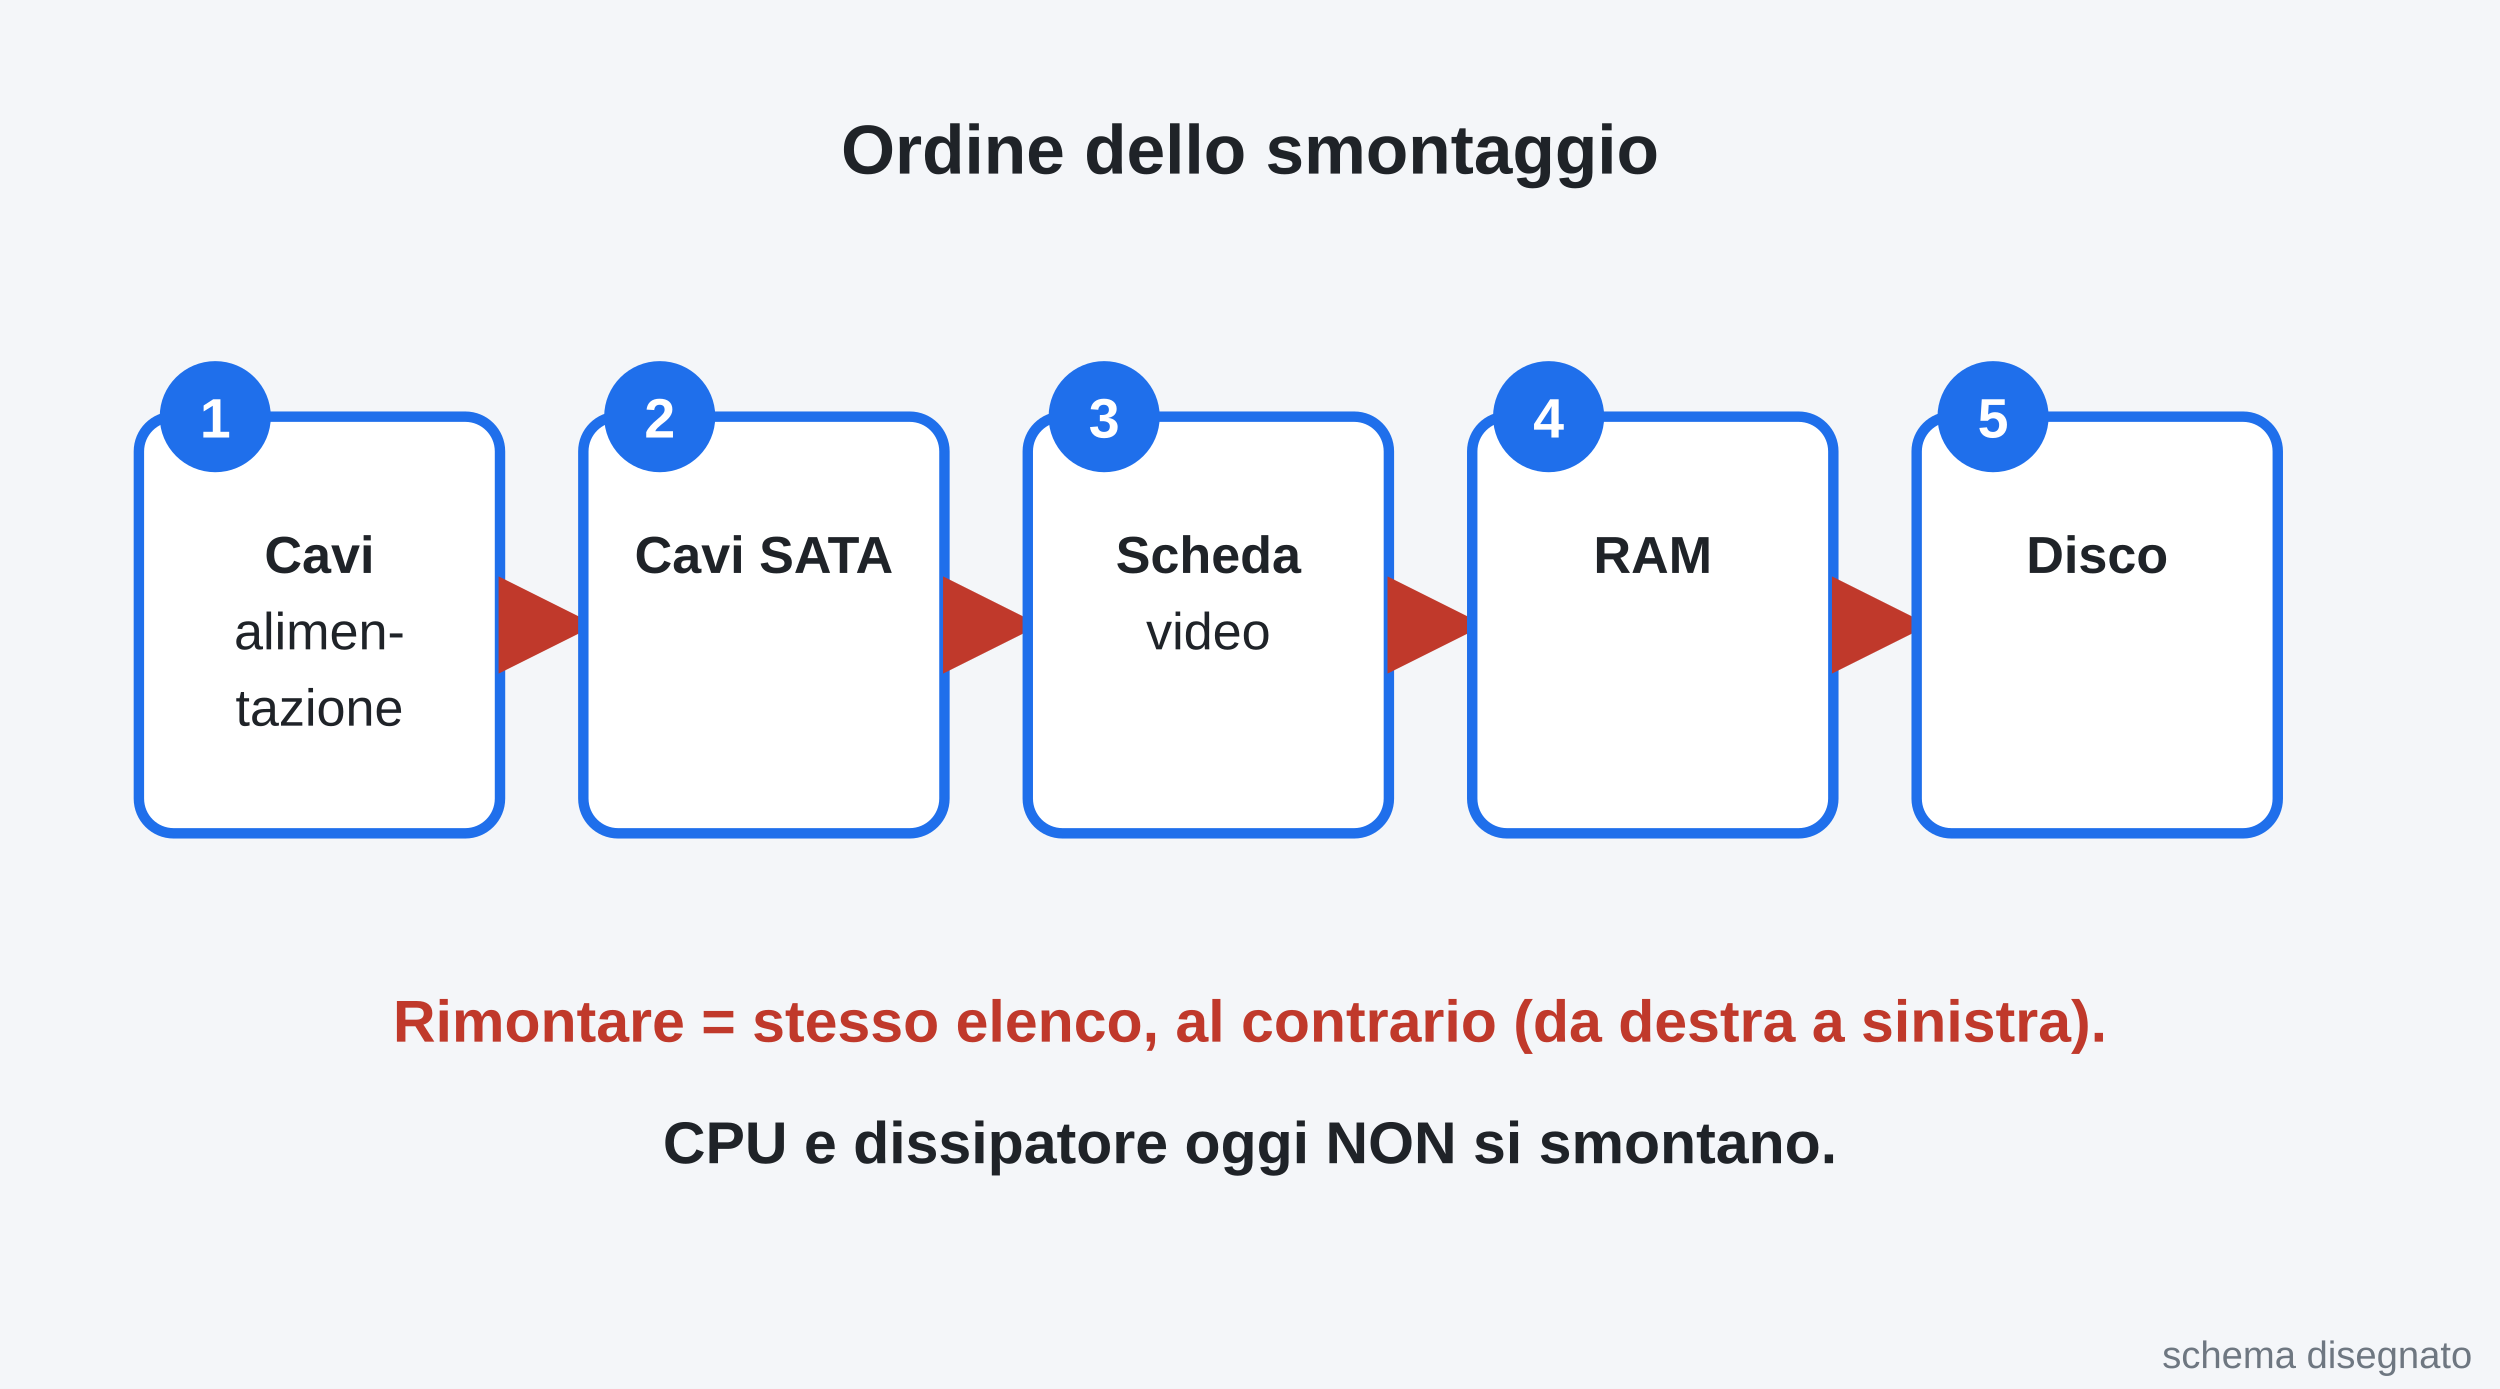
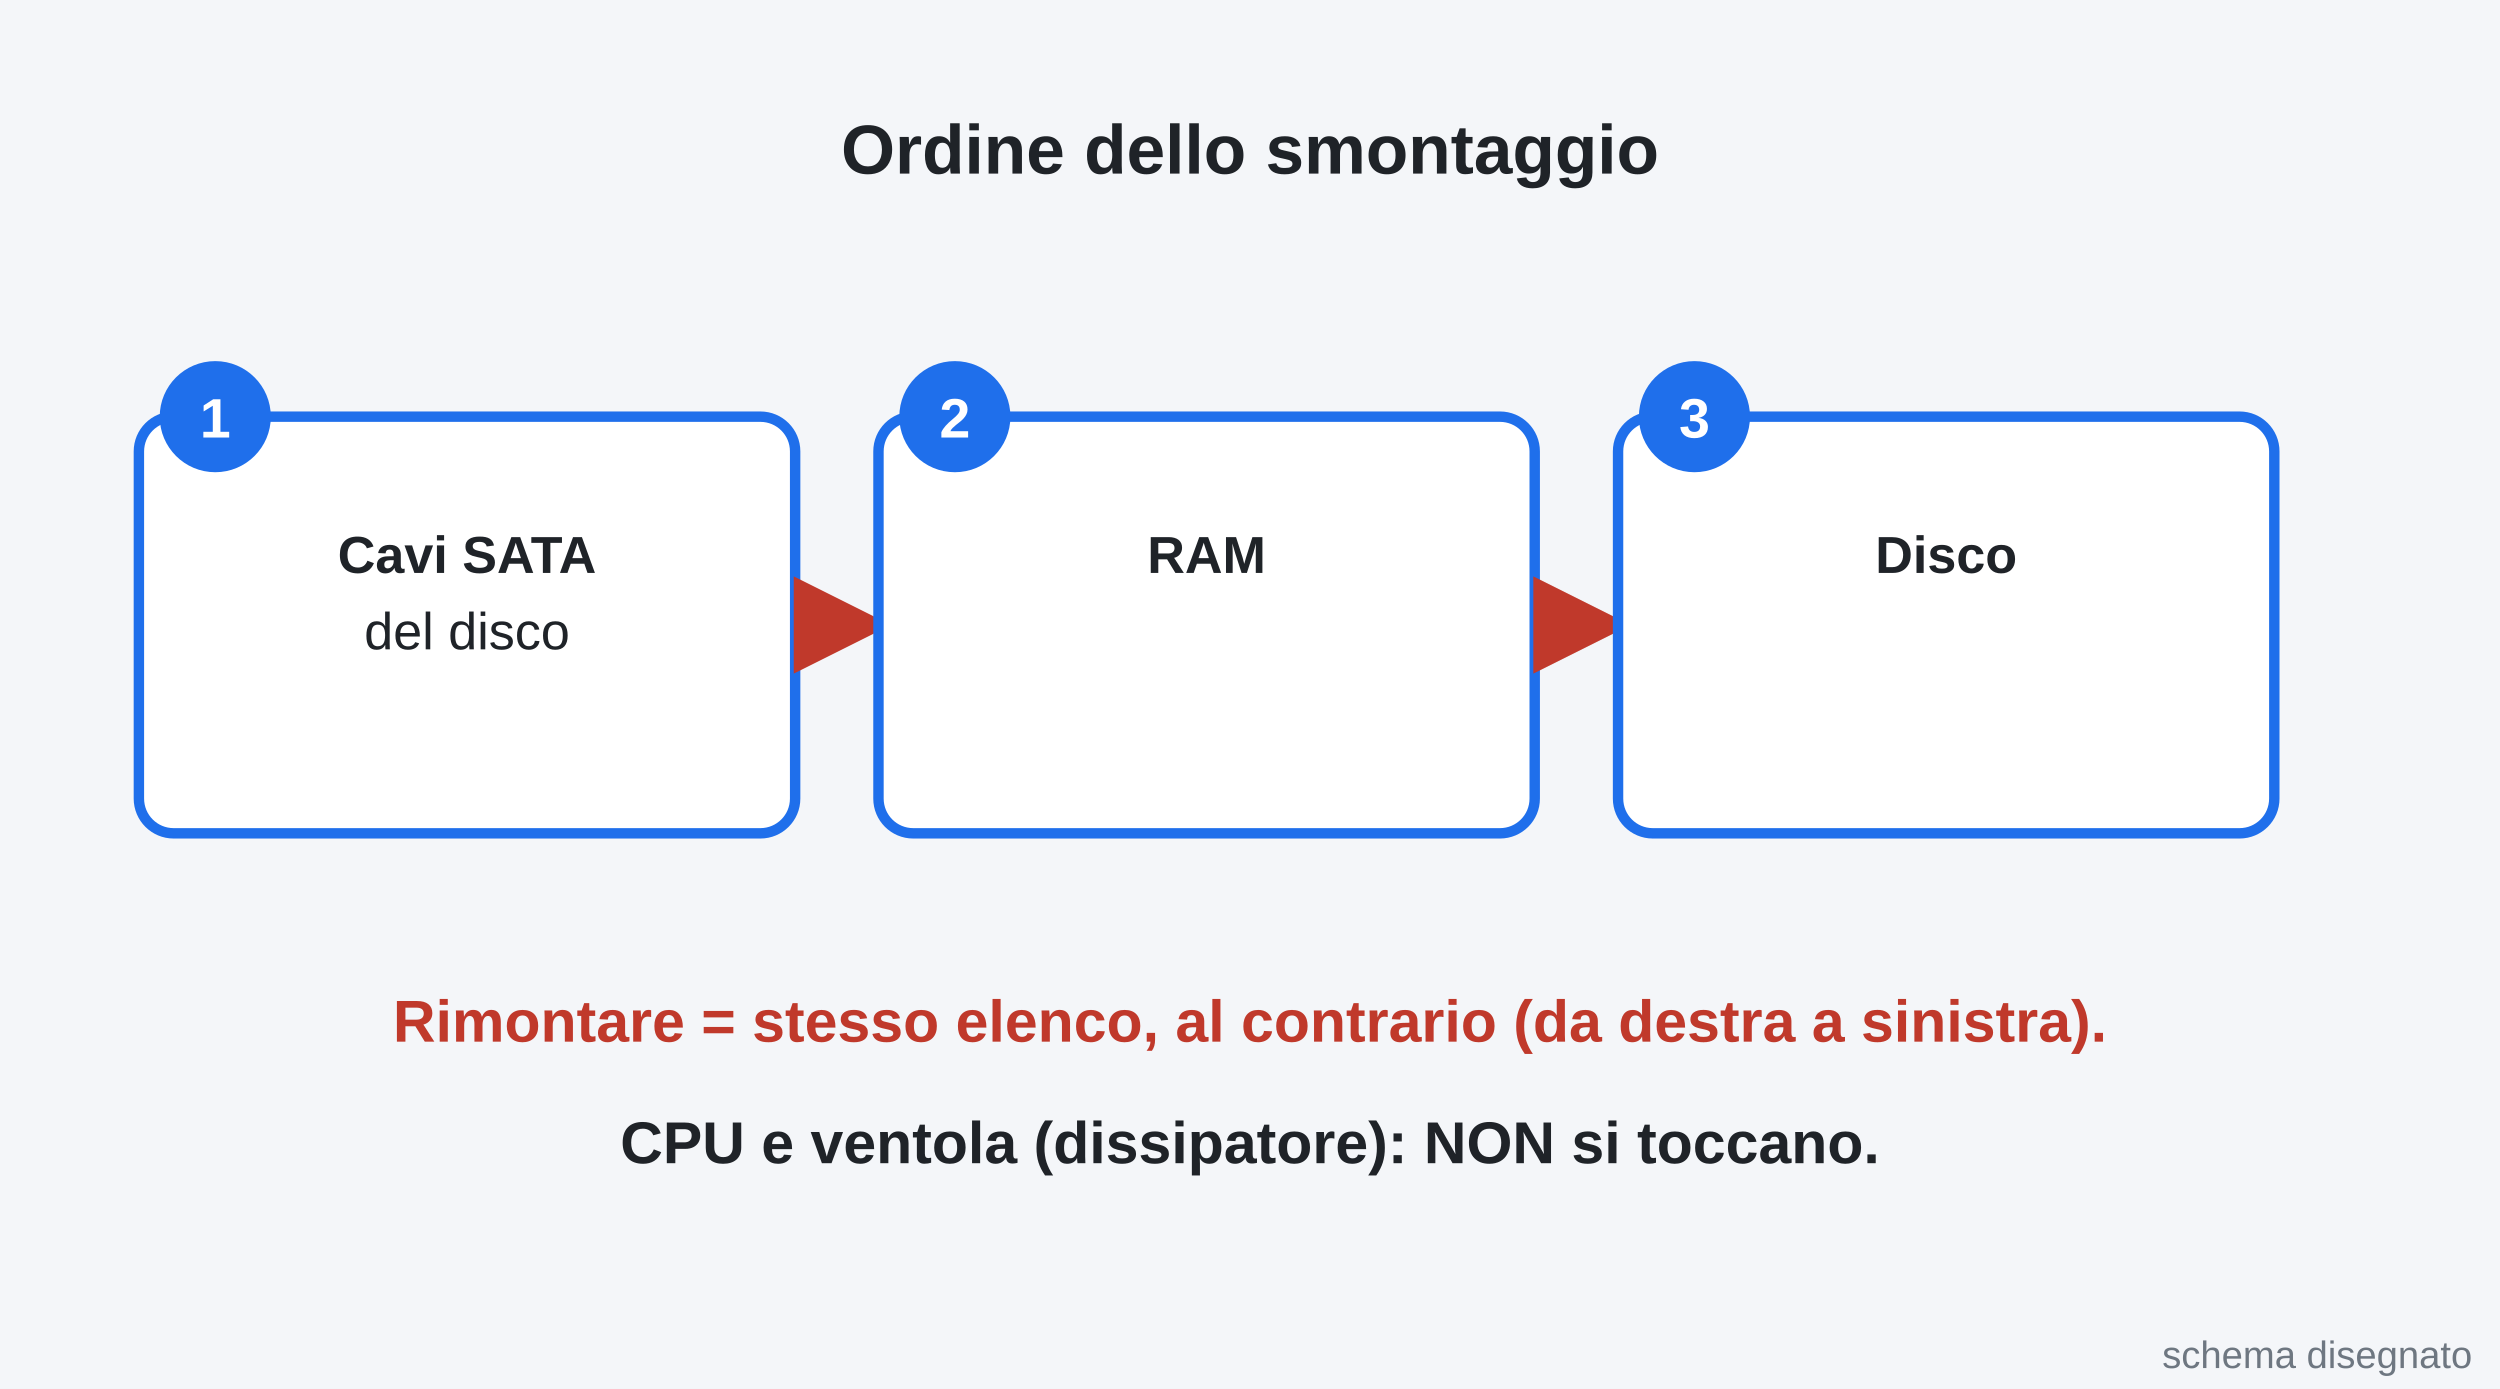
<svg xmlns="http://www.w3.org/2000/svg" viewBox="0 0 720 400" width="720" height="400" role="img" aria-label="Ordine dello smontaggio" font-family="Segoe UI, Arial, sans-serif">
  <defs>
    <marker id="fr" viewBox="0 0 10 10" refX="8" refY="5" markerWidth="7" markerHeight="7" orient="auto-start-reverse">
      <path d="M0,0 L10,5 L0,10 z" fill="#c0392b" />
    </marker>
  </defs>
  <rect width="720" height="400" fill="#f4f6f9" />
  <text x="360" y="50" font-size="20" fill="#1f2328" text-anchor="middle" font-weight="700">Ordine dello smontaggio</text>
-   <rect x="40" y="120" width="104" height="120" rx="10" fill="#fff" stroke="#1f6feb" stroke-width="3" />
+   <rect x="40" y="120" width="189" height="120" rx="10" fill="#fff" stroke="#1f6feb" stroke-width="3" />
  <circle cx="62" cy="120" r="16" fill="#1f6feb" />
  <text x="62" y="126" font-size="16" fill="#fff" text-anchor="middle" font-weight="700">1</text>
-   <text x="92.0" y="165" font-size="15" fill="#1f2328" text-anchor="middle" font-weight="700">Cavi</text>
-   <text x="92.0" y="187" font-size="15" fill="#1f2328" text-anchor="middle">alimen-</text>
-   <text x="92.0" y="209" font-size="15" fill="#1f2328" text-anchor="middle">tazione</text>
-   <line x1="146" y1="180" x2="166" y2="180" stroke="#c0392b" stroke-width="4" marker-end="url(#fr)" />
-   <rect x="168" y="120" width="104" height="120" rx="10" fill="#fff" stroke="#1f6feb" stroke-width="3" />
-   <circle cx="190" cy="120" r="16" fill="#1f6feb" />
-   <text x="190" y="126" font-size="16" fill="#fff" text-anchor="middle" font-weight="700">2</text>
-   <text x="220.0" y="165" font-size="15" fill="#1f2328" text-anchor="middle" font-weight="700">Cavi SATA</text>
-   <line x1="274" y1="180" x2="294" y2="180" stroke="#c0392b" stroke-width="4" marker-end="url(#fr)" />
-   <rect x="296" y="120" width="104" height="120" rx="10" fill="#fff" stroke="#1f6feb" stroke-width="3" />
-   <circle cx="318" cy="120" r="16" fill="#1f6feb" />
-   <text x="318" y="126" font-size="16" fill="#fff" text-anchor="middle" font-weight="700">3</text>
-   <text x="348.0" y="165" font-size="15" fill="#1f2328" text-anchor="middle" font-weight="700">Scheda</text>
-   <text x="348.0" y="187" font-size="15" fill="#1f2328" text-anchor="middle">video</text>
-   <line x1="402" y1="180" x2="422" y2="180" stroke="#c0392b" stroke-width="4" marker-end="url(#fr)" />
-   <rect x="424" y="120" width="104" height="120" rx="10" fill="#fff" stroke="#1f6feb" stroke-width="3" />
-   <circle cx="446" cy="120" r="16" fill="#1f6feb" />
-   <text x="446" y="126" font-size="16" fill="#fff" text-anchor="middle" font-weight="700">4</text>
-   <text x="476.0" y="165" font-size="15" fill="#1f2328" text-anchor="middle" font-weight="700">RAM</text>
-   <line x1="530" y1="180" x2="550" y2="180" stroke="#c0392b" stroke-width="4" marker-end="url(#fr)" />
-   <rect x="552" y="120" width="104" height="120" rx="10" fill="#fff" stroke="#1f6feb" stroke-width="3" />
-   <circle cx="574" cy="120" r="16" fill="#1f6feb" />
-   <text x="574" y="126" font-size="16" fill="#fff" text-anchor="middle" font-weight="700">5</text>
-   <text x="604.0" y="165" font-size="15" fill="#1f2328" text-anchor="middle" font-weight="700">Disco</text>
+   <text x="134.5" y="165" font-size="15" fill="#1f2328" text-anchor="middle" font-weight="700">Cavi SATA</text>
+   <text x="134.5" y="187" font-size="15" fill="#1f2328" text-anchor="middle">del disco</text>
+   <line x1="231" y1="180" x2="251" y2="180" stroke="#c0392b" stroke-width="4" marker-end="url(#fr)" />
+   <rect x="253" y="120" width="189" height="120" rx="10" fill="#fff" stroke="#1f6feb" stroke-width="3" />
+   <circle cx="275" cy="120" r="16" fill="#1f6feb" />
+   <text x="275" y="126" font-size="16" fill="#fff" text-anchor="middle" font-weight="700">2</text>
+   <text x="347.5" y="165" font-size="15" fill="#1f2328" text-anchor="middle" font-weight="700">RAM</text>
+   <line x1="444" y1="180" x2="464" y2="180" stroke="#c0392b" stroke-width="4" marker-end="url(#fr)" />
+   <rect x="466" y="120" width="189" height="120" rx="10" fill="#fff" stroke="#1f6feb" stroke-width="3" />
+   <circle cx="488" cy="120" r="16" fill="#1f6feb" />
+   <text x="488" y="126" font-size="16" fill="#fff" text-anchor="middle" font-weight="700">3</text>
+   <text x="560.5" y="165" font-size="15" fill="#1f2328" text-anchor="middle" font-weight="700">Disco</text>
  <text x="360" y="300" font-size="17" fill="#c0392b" text-anchor="middle" font-weight="700">Rimontare = stesso elenco, al contrario (da destra a sinistra).</text>
-   <text x="360" y="335" font-size="17" fill="#1f2328" text-anchor="middle" font-weight="700">CPU e dissipatore oggi NON si smontano.</text>
+   <text x="360" y="335" font-size="17" fill="#1f2328" text-anchor="middle" font-weight="700">CPU e ventola (dissipatore): NON si toccano.</text>
  <text x="712" y="394" font-size="11" fill="#6e7781" text-anchor="end">schema disegnato</text>
</svg>
